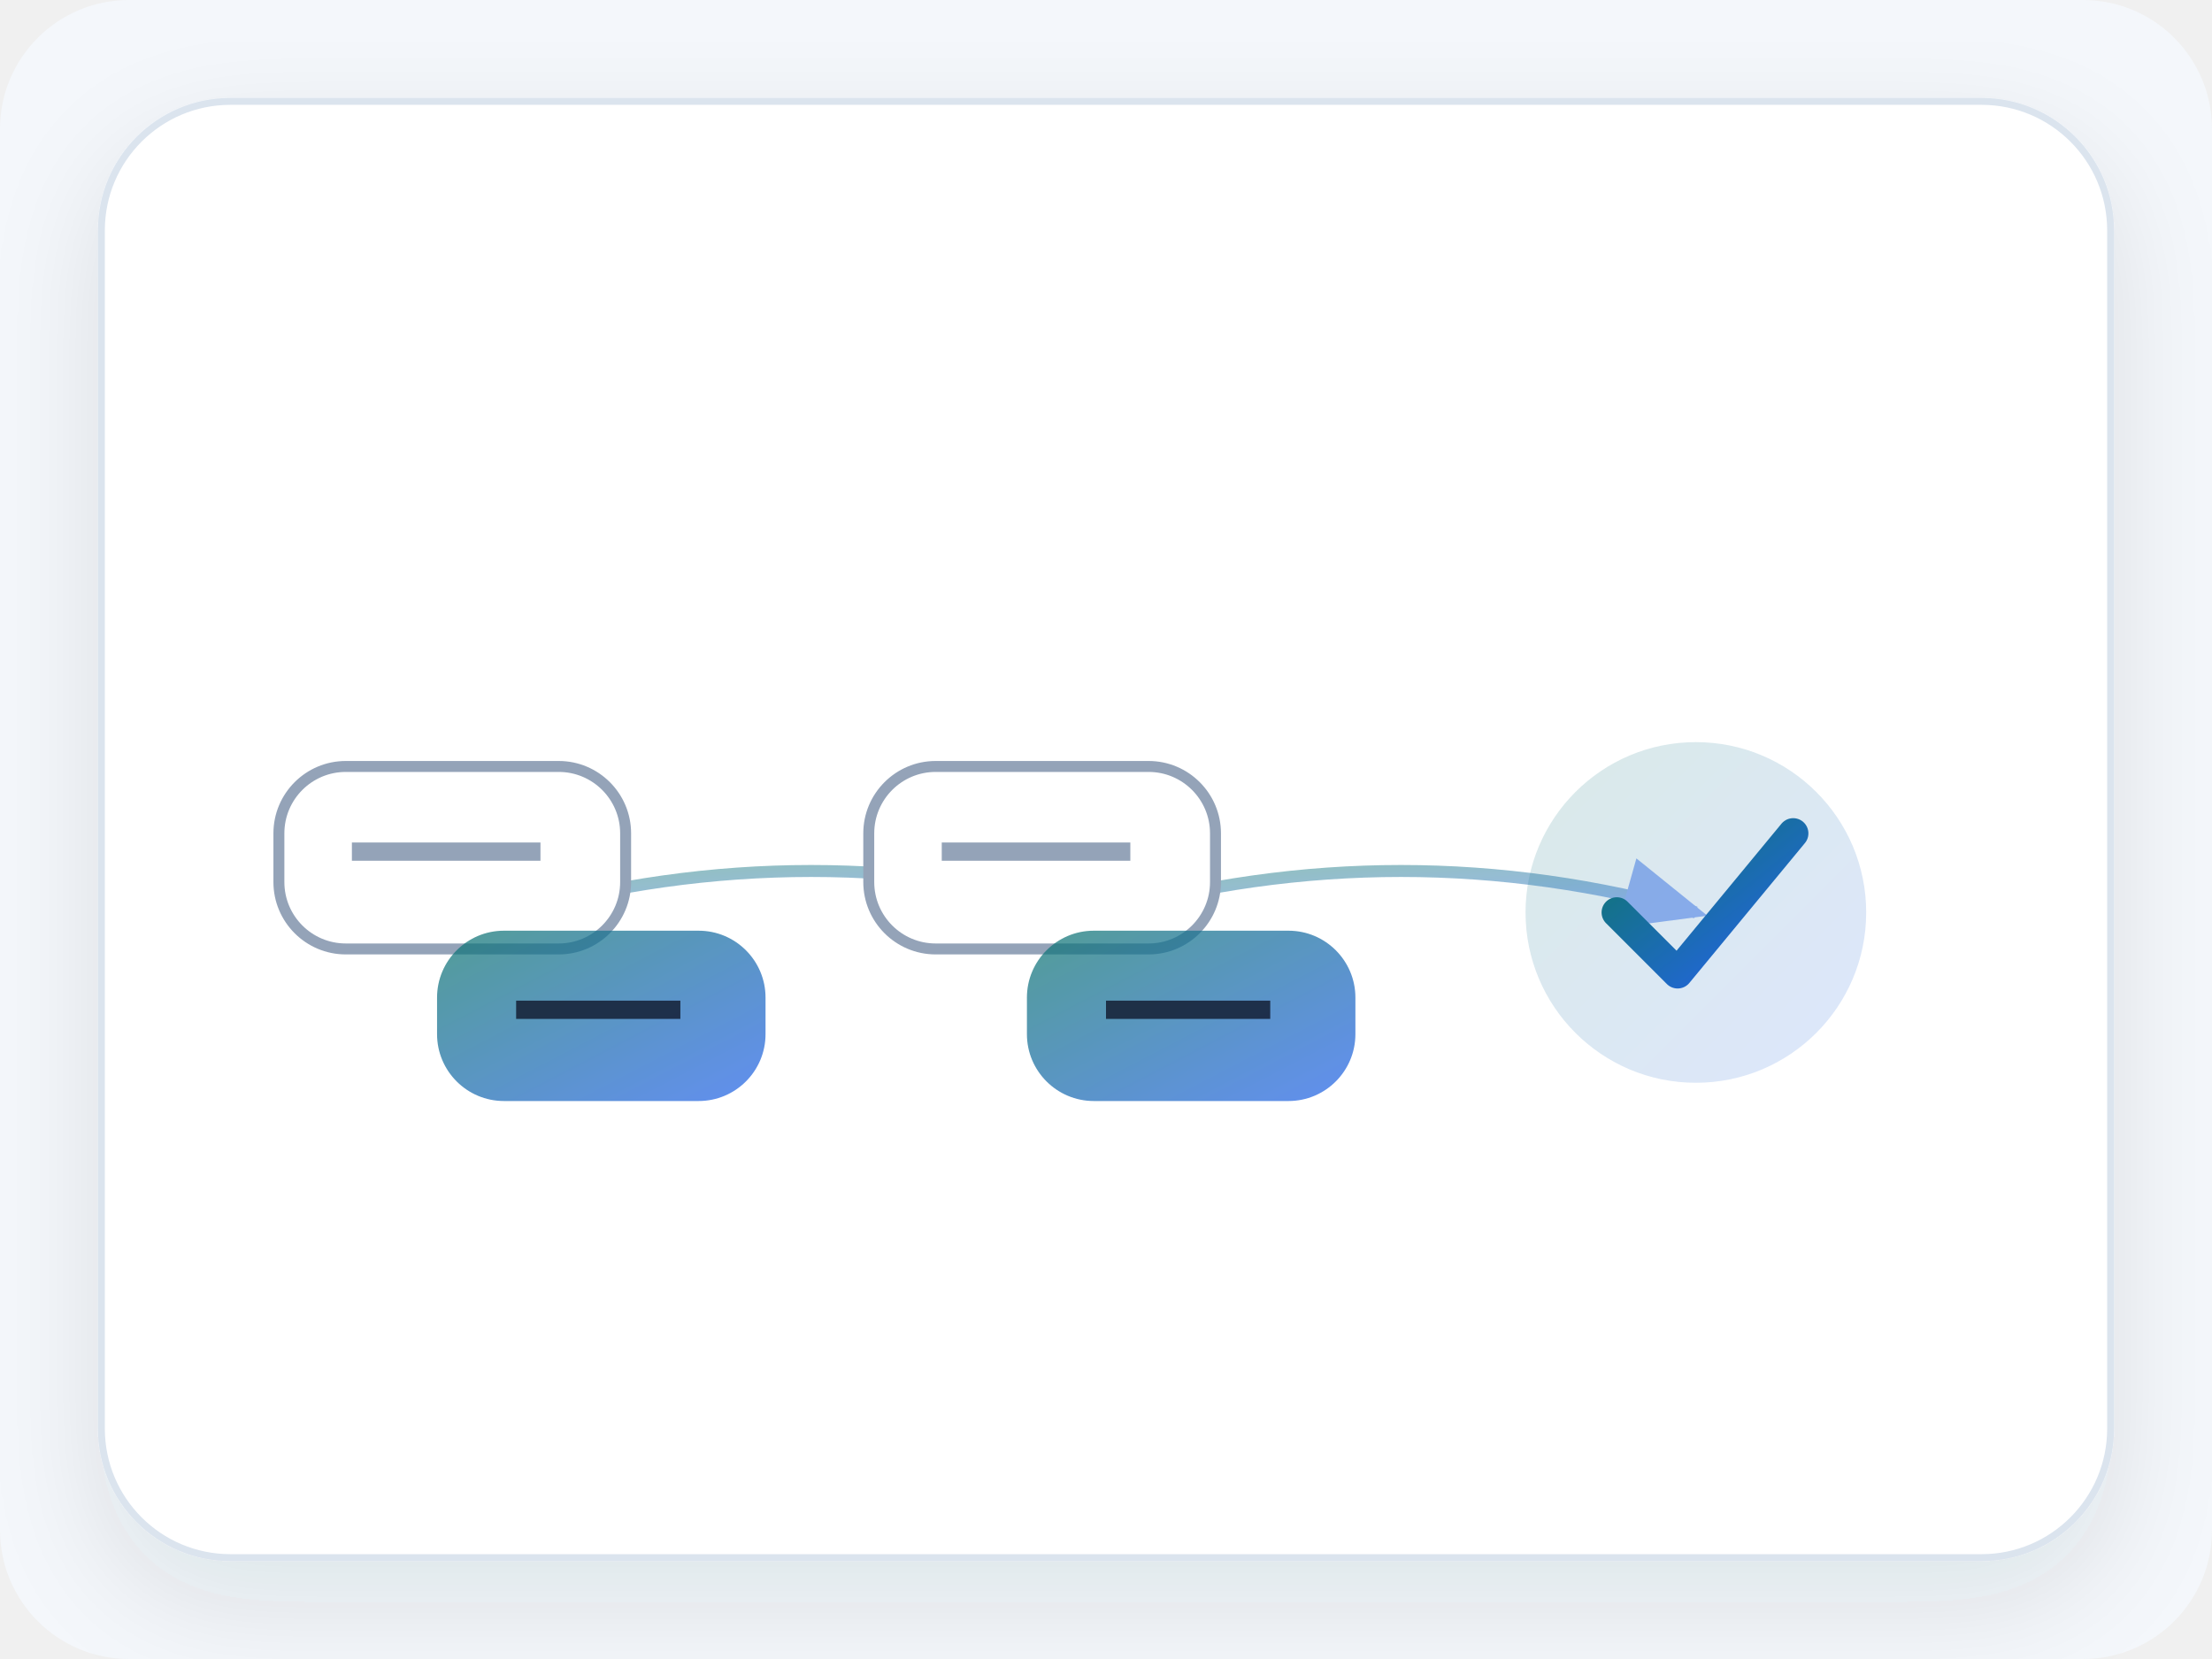
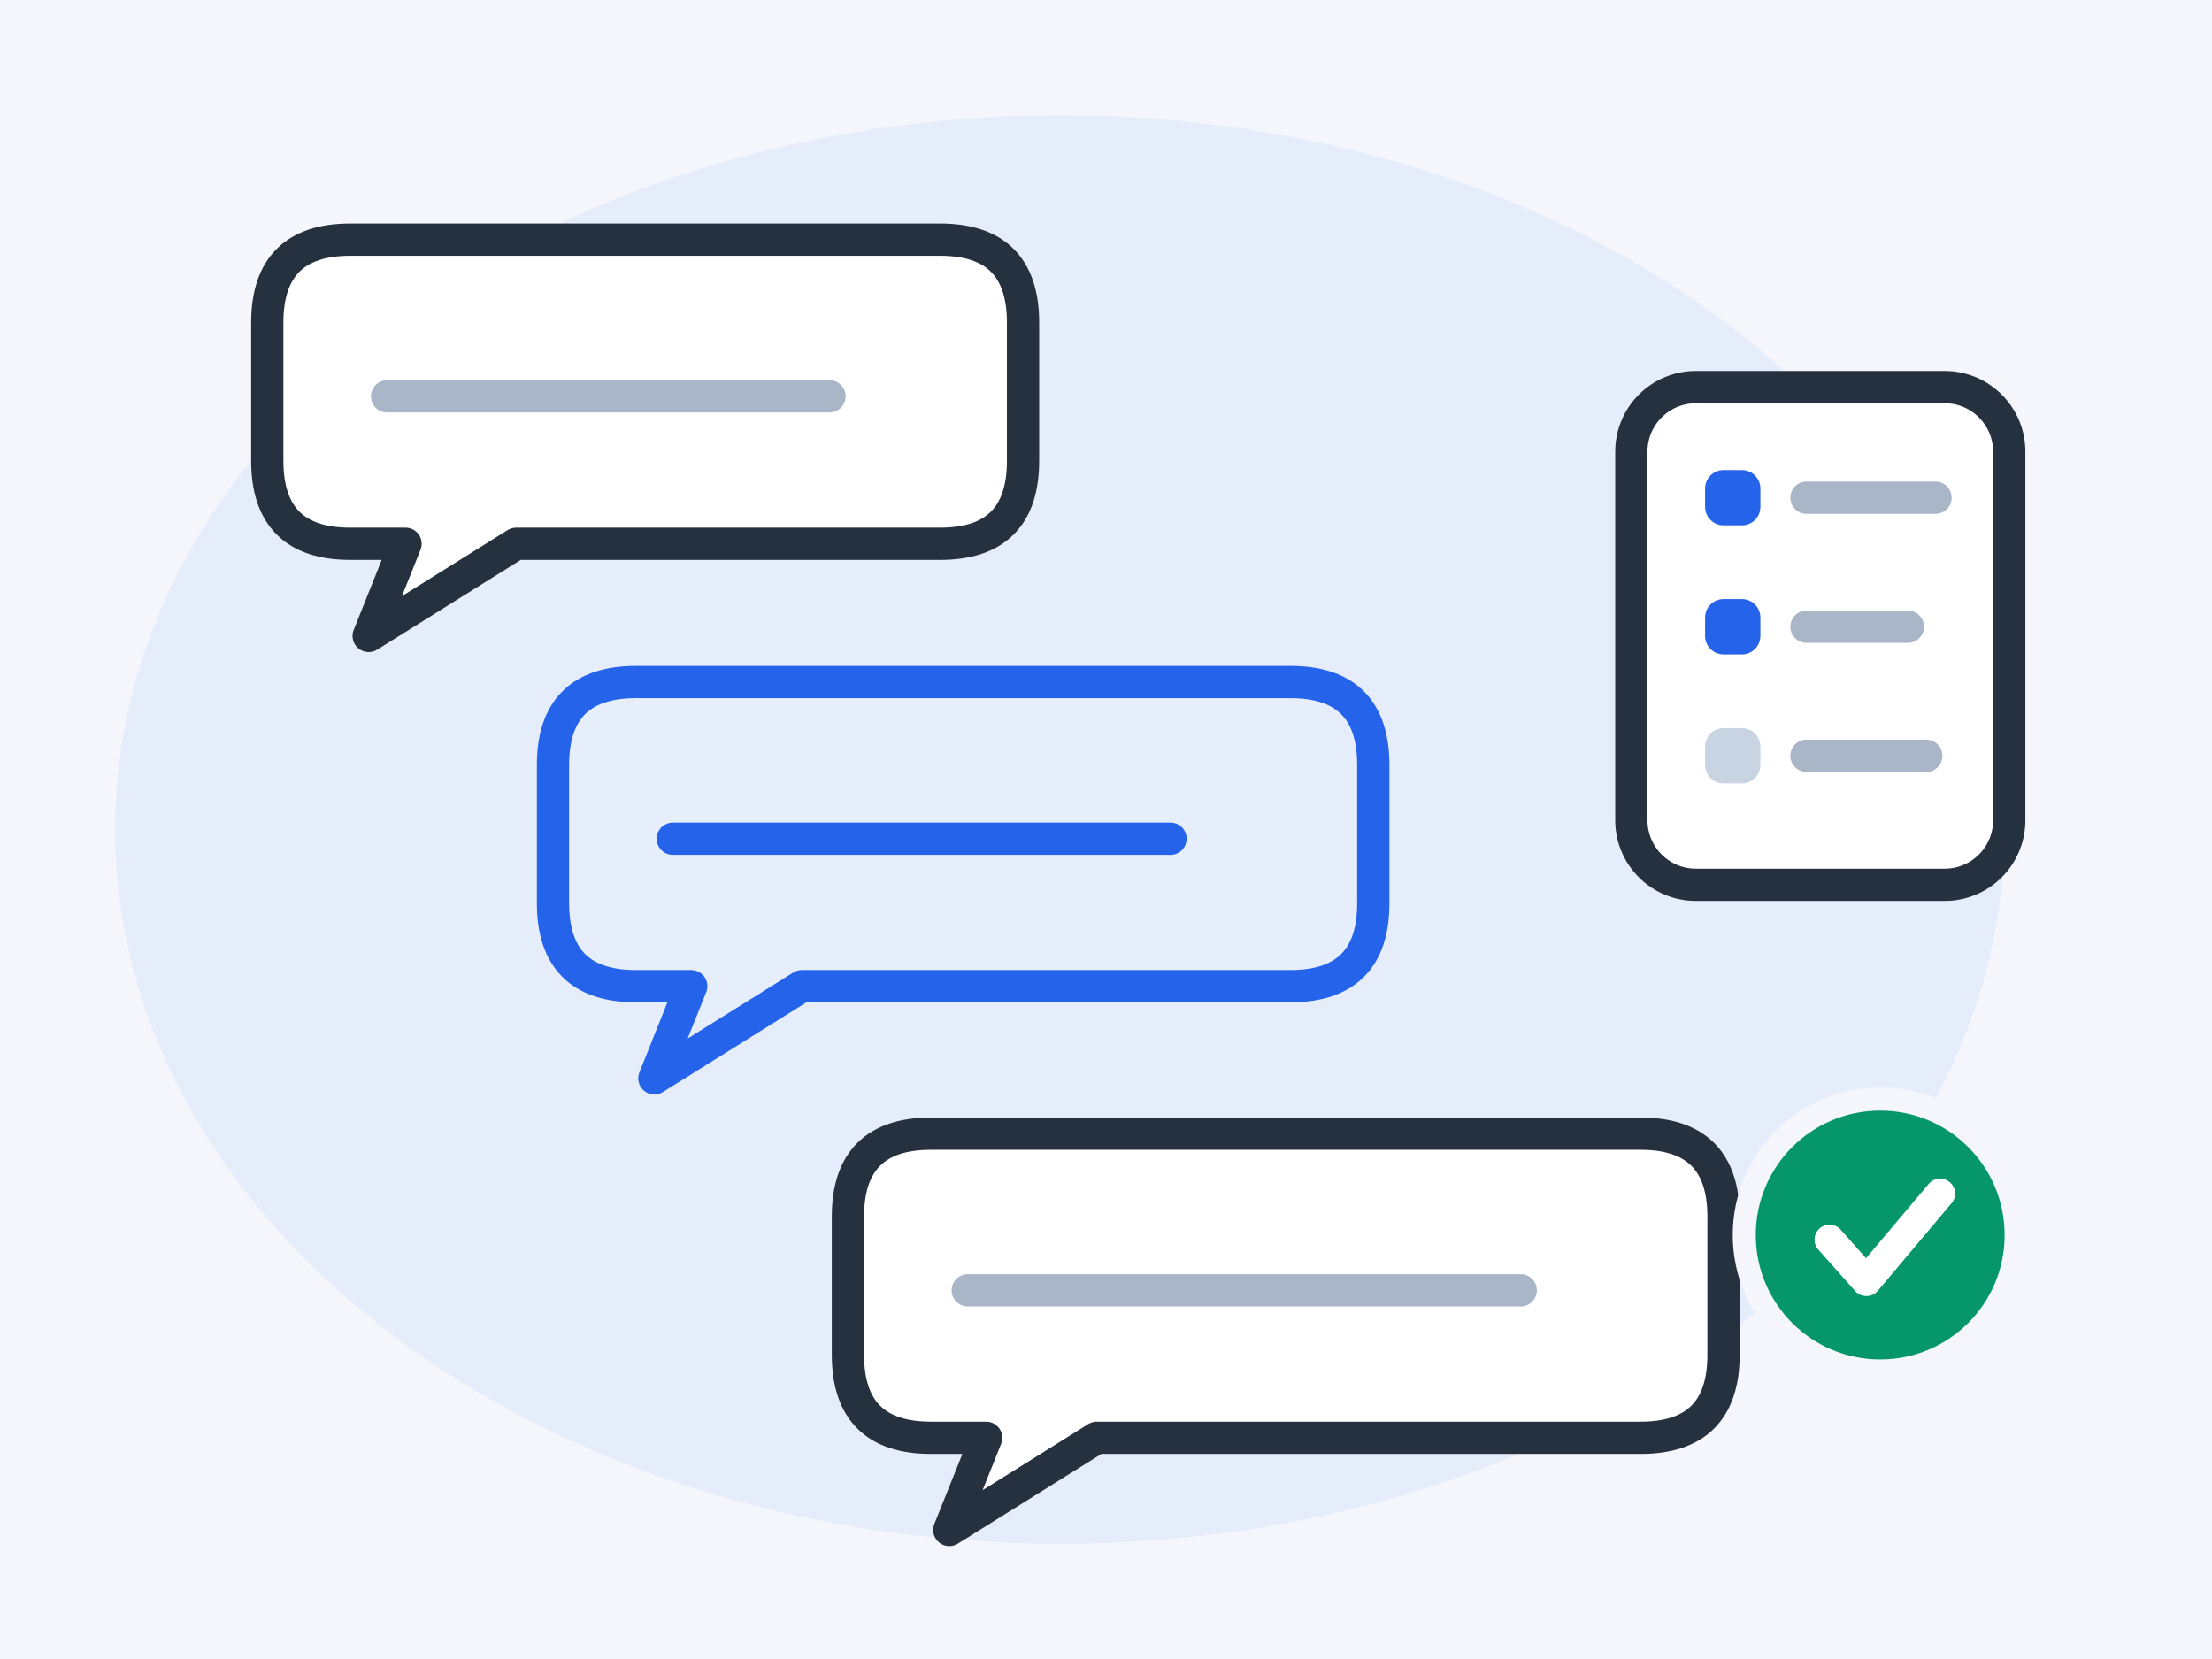
<svg xmlns="http://www.w3.org/2000/svg" viewBox="0 0 480 360" role="img" aria-labelledby="title desc">
-   <defs>
-     <linearGradient id="accent" x1="0" y1="0" x2="1" y2="1">
-       <stop stop-color="#0f766e" />
-       <stop offset="1" stop-color="#2563eb" />
-     </linearGradient>
-     <filter id="shadow" x="-20%" y="-20%" width="140%" height="140%">
-       <feDropShadow dx="0" dy="9" stdDeviation="12" flood-color="#1e293b" flood-opacity=".10" />
-     </filter>
-     <marker id="arrow" markerWidth="8" markerHeight="8" refX="6" refY="3" orient="auto">
-       <path d="M0,0 L0,6 L7,3 z" fill="#2563eb" />
-     </marker>
-   </defs>
-   <rect width="480" height="360" rx="28" fill="#f4f7fb" />
-   <rect x="22" y="22" width="436" height="316" rx="28" fill="#ffffff" stroke="#dbe4ee" stroke-width="1.5" filter="url(#shadow)" />
-   <path d="M 112.0 198 Q 176 180 240.0 198" fill="none" stroke="url(#accent)" stroke-width="2.6" opacity=".46" marker-end="url(#arrow)" />
-   <path d="M 240.0 198 Q 304 180 368.0 198" fill="none" stroke="url(#accent)" stroke-width="2.6" opacity=".46" marker-end="url(#arrow)" />
-   <g transform="translate(112 198) scale(1.32) translate(-112 -198)">
-     <rect x="73.0" y="174" width="57" height="30" rx="11" fill="#ffffff" stroke="#94a3b8" stroke-width="1.8" />
-     <rect x="99.0" y="201" width="54" height="28" rx="11" fill="url(#accent)" opacity=".72" />
-     <line x1="85.0" y1="188" x2="116.0" y2="188" stroke="#94a3b8" stroke-width="3" />
-     <line x1="112.0" y1="214" x2="139.0" y2="214" stroke="#0f172a" stroke-width="3" opacity=".8" />
-   </g>
-   <g transform="translate(240 198) scale(1.32) translate(-240 -198)">
-     <rect x="201.0" y="174" width="57" height="30" rx="11" fill="#ffffff" stroke="#94a3b8" stroke-width="1.8" />
-     <rect x="227.0" y="201" width="54" height="28" rx="11" fill="url(#accent)" opacity=".72" />
-     <line x1="213.0" y1="188" x2="244.0" y2="188" stroke="#94a3b8" stroke-width="3" />
-     <line x1="240.0" y1="214" x2="267.0" y2="214" stroke="#0f172a" stroke-width="3" opacity=".8" />
-   </g>
-   <g transform="translate(368 198) scale(1.32) translate(-368 -198)">
-     <circle cx="368.0" cy="198" r="27" fill="url(#accent)" opacity=".16" stroke="url(#accent)" stroke-width="2" />
-     <path d="M 355.0 198 L 365.0 208 L 384.0 185" fill="none" stroke="url(#accent)" stroke-width="5" stroke-linecap="round" stroke-linejoin="round" />
-   </g>
+   <rect width="480" height="360" fill="#F4F6FB" />
+   <ellipse cx="230" cy="180" rx="205" ry="155" fill="#2563EB" opacity="0.07" />
+   <path d="M 76 52 H 204 Q 222 52 222 70 V 100 Q 222 118 204 118 H 112 L 80 138 L 88 118 H 76 Q 58 118 58 100 V 70 Q 58 52 76 52 Z" fill="#FFFFFF" stroke="#26313F" stroke-width="7" stroke-linecap="round" stroke-linejoin="round" />
+   <path d="M 84 86 L 180 86" fill="none" stroke="#A9B6C8" stroke-width="7" stroke-linecap="round" stroke-linejoin="round" />
+   <path d="M 138 148 H 280 Q 298 148 298 166 V 196 Q 298 214 280 214 H 174 L 142 234 L 150 214 H 138 Q 120 214 120 196 V 166 Q 120 148 138 148 Z" fill="#E7EEFB" stroke="#2563EB" stroke-width="7" stroke-linecap="round" stroke-linejoin="round" />
+   <path d="M 146 182 L 254 182" fill="none" stroke="#2563EB" stroke-width="7" stroke-linecap="round" stroke-linejoin="round" />
+   <path d="M 202 246 H 356 Q 374 246 374 264 V 294 Q 374 312 356 312 H 238 L 206 332 L 214 312 H 202 Q 184 312 184 294 V 264 Q 184 246 202 246 Z" fill="#FFFFFF" stroke="#26313F" stroke-width="7" stroke-linecap="round" stroke-linejoin="round" />
+   <path d="M 210 280 L 330 280" fill="none" stroke="#A9B6C8" stroke-width="7" stroke-linecap="round" stroke-linejoin="round" />
+   <rect x="354" y="84" width="82" height="108" rx="14" fill="#FFFFFF" stroke="#26313F" stroke-width="7" stroke-linejoin="round" />
+   <rect x="370" y="102" width="12" height="12" rx="4" fill="#2563EB" />
+   <path d="M 392 108 L 420 108" fill="none" stroke="#A9B6C8" stroke-width="7" stroke-linecap="round" stroke-linejoin="round" />
+   <rect x="370" y="130" width="12" height="12" rx="4" fill="#2563EB" />
+   <path d="M 392 136 L 414 136" fill="none" stroke="#A9B6C8" stroke-width="7" stroke-linecap="round" stroke-linejoin="round" />
+   <rect x="370" y="158" width="12" height="12" rx="4" fill="#C9D4E2" />
+   <path d="M 392 164 L 418 164" fill="none" stroke="#A9B6C8" stroke-width="7" stroke-linecap="round" stroke-linejoin="round" />
+   <circle cx="408" cy="268" r="32" fill="#F4F6FB" />
+   <circle cx="408" cy="268" r="27" fill="#059669" />
+   <path d="M 397 269 L 405 278 L 421 259" fill="none" stroke="#fff" stroke-width="6.5" stroke-linecap="round" stroke-linejoin="round" />
</svg>
